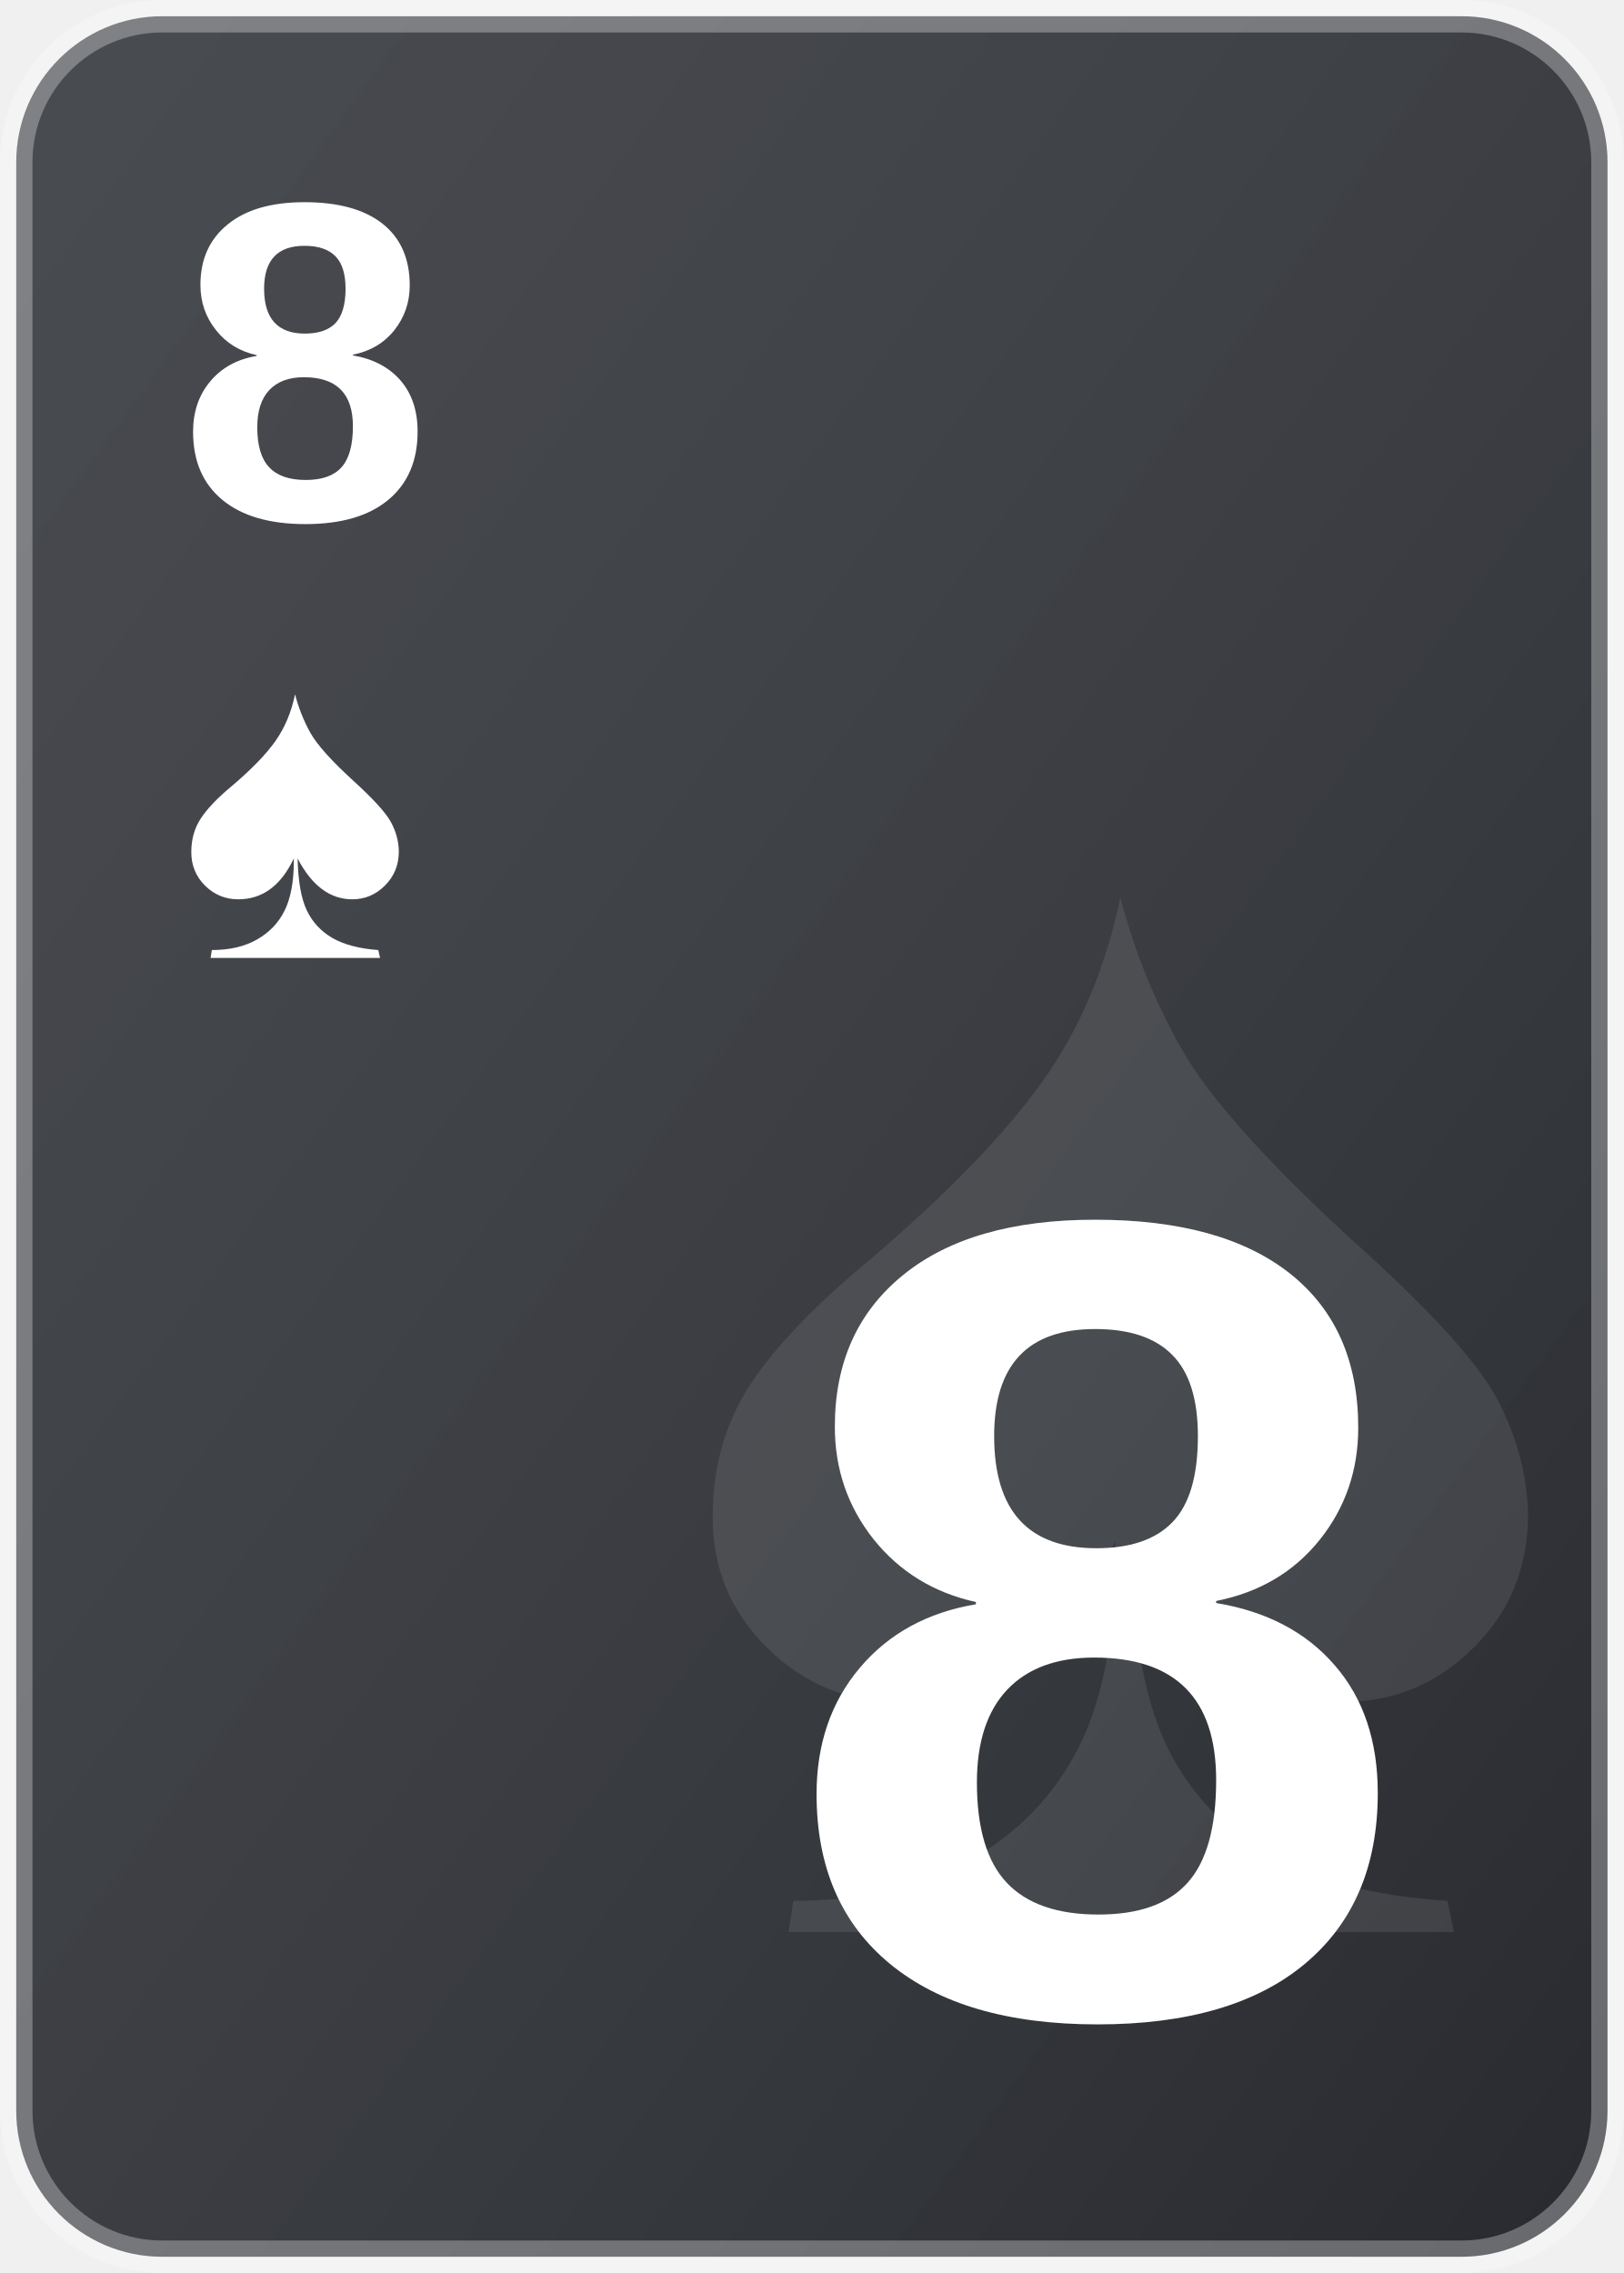
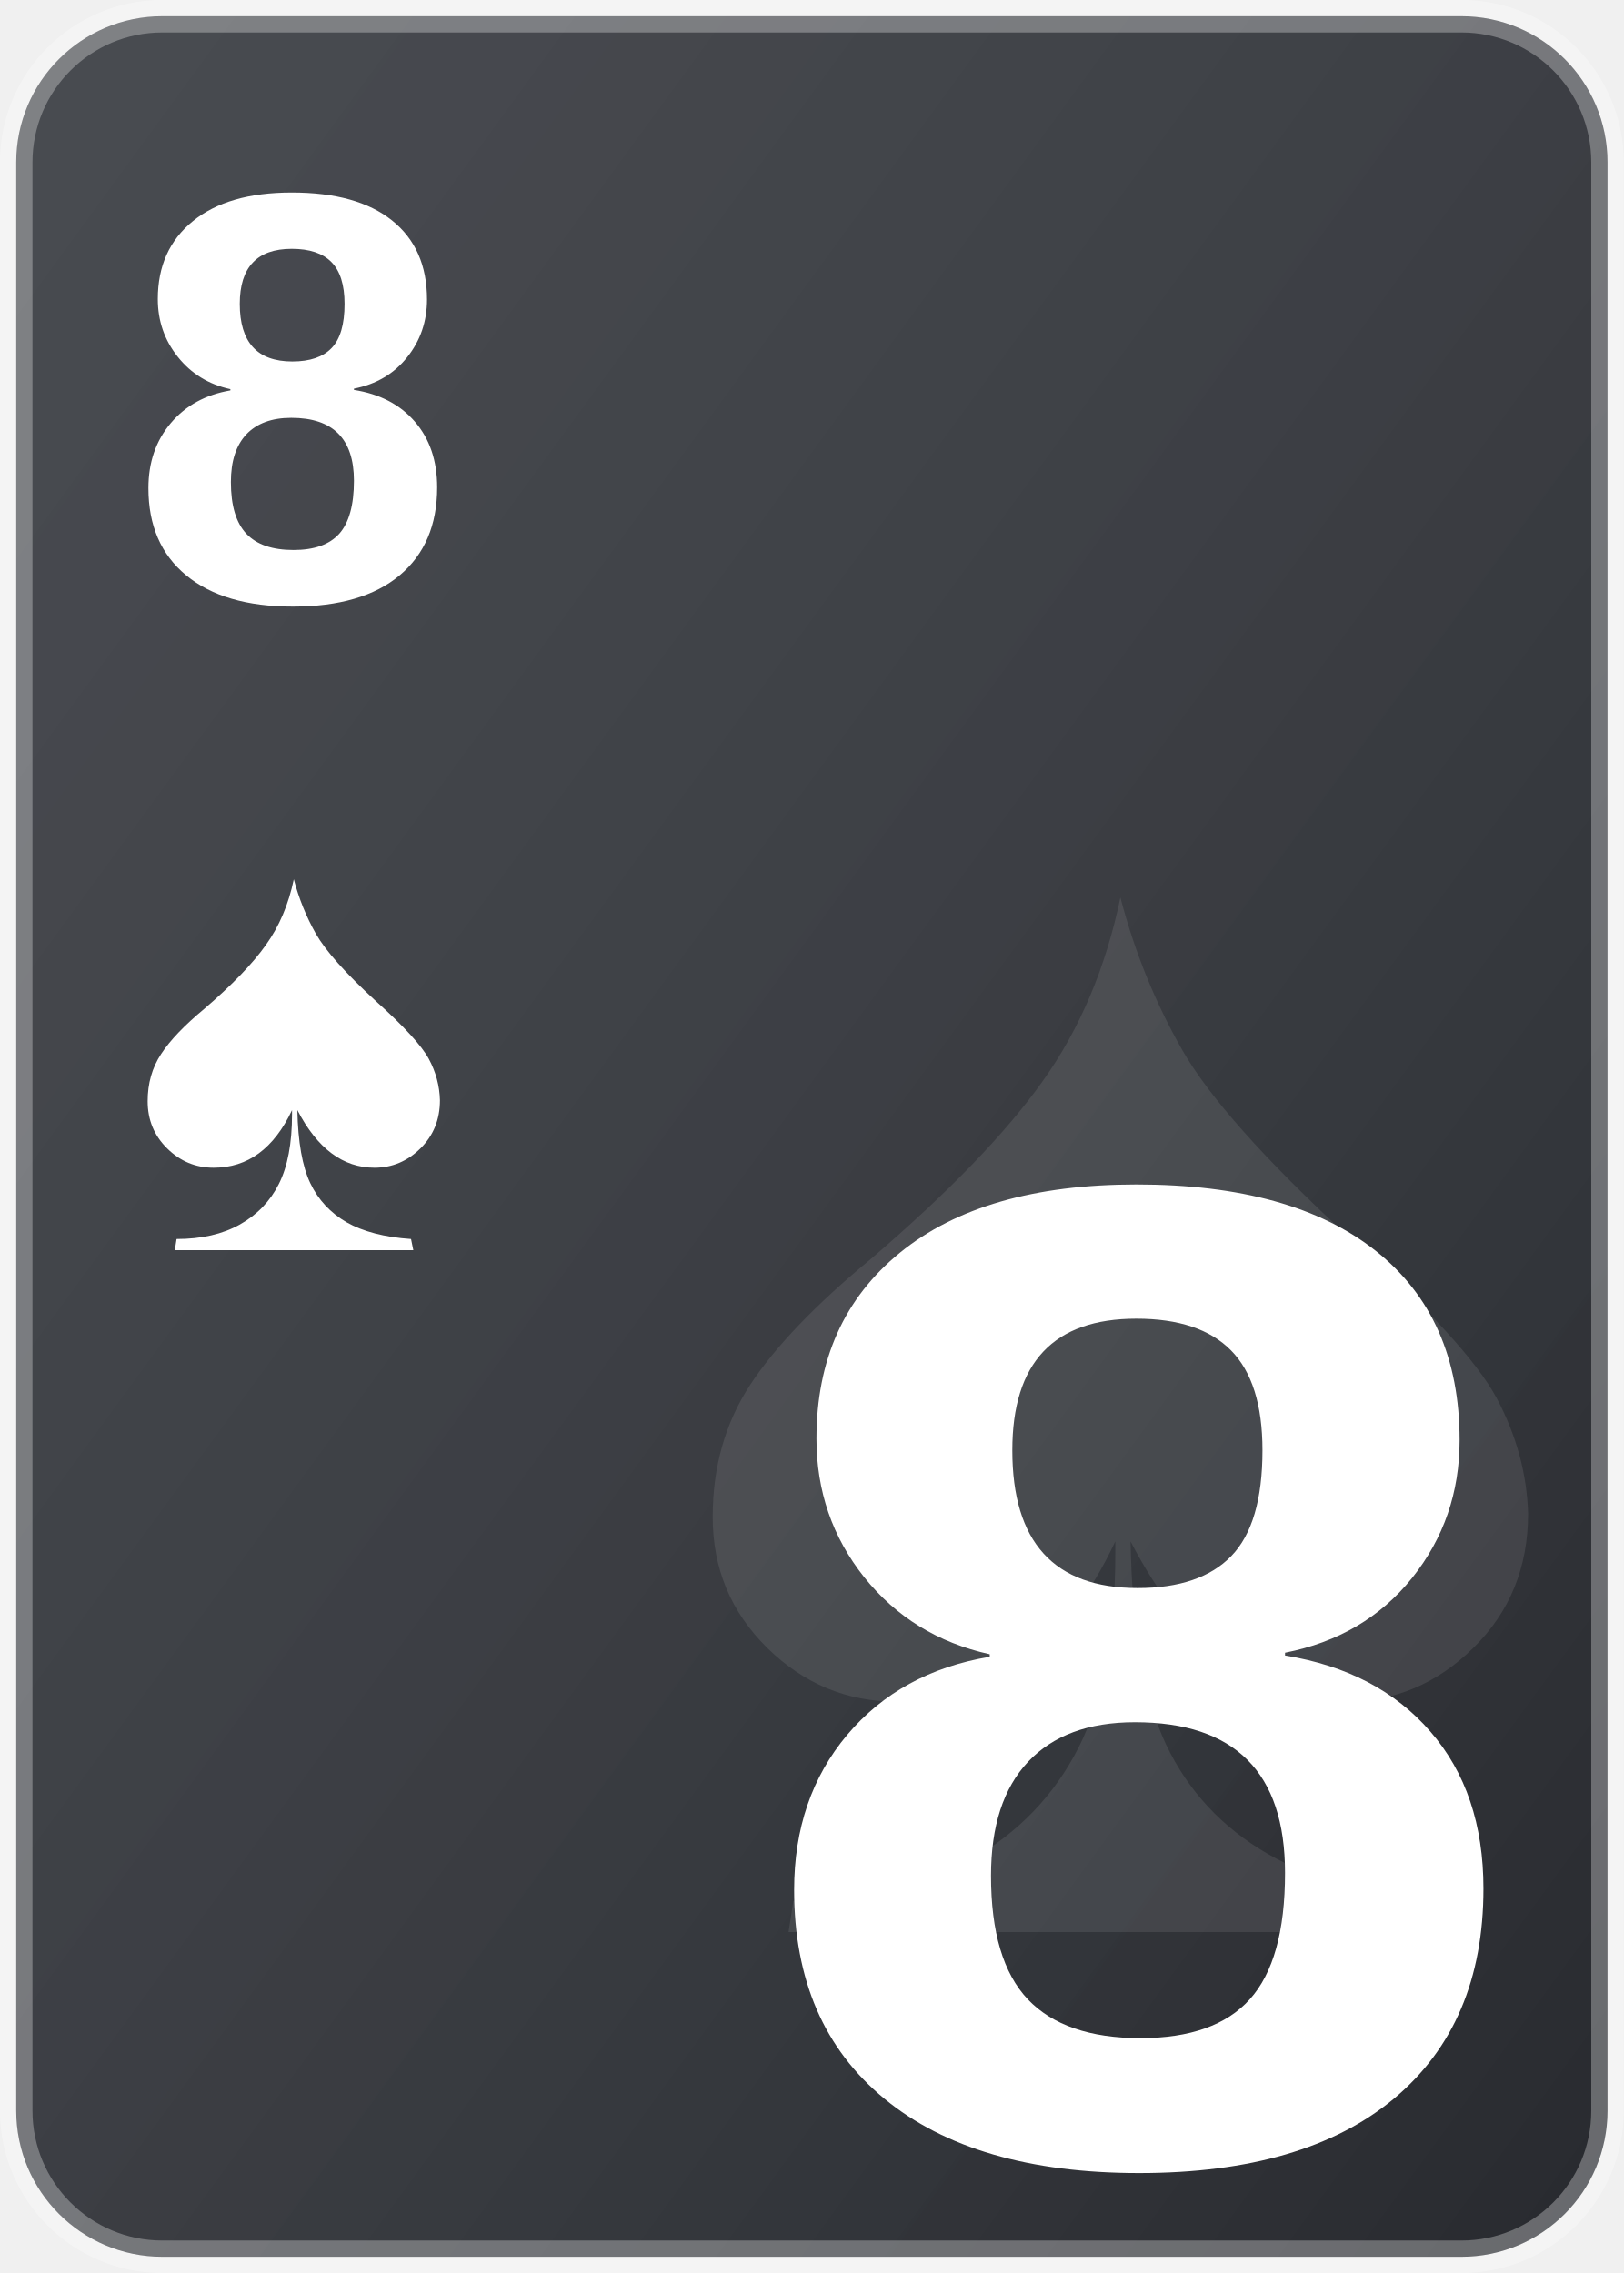
<svg xmlns="http://www.w3.org/2000/svg" viewBox="0 0 100 140" role="img" aria-labelledby="title">
  <defs>
    <linearGradient id="light" x2="1" y2="1">
      <stop stop-color="#fff" stop-opacity=".12" />
      <stop offset="1" stop-color="#000" stop-opacity=".18" />
    </linearGradient>
  </defs>
  <rect x="1" y="1" width="98" height="138" rx="9" fill="#303339" />
  <rect x="1" y="1" width="98" height="138" rx="9" fill="url(#light)" stroke="#fff" stroke-opacity=".3" stroke-width="2" />
  <g fill="#fff" font-family="Arial, sans-serif" font-weight="700">
    <text x="69" y="119" text-anchor="middle" font-size="106" opacity=".09">♠</text>
-     <text x="11" y="32" font-size="28">8</text>
-     <text x="11" y="59" font-size="27">♠</text>
-     <text x="87" y="124" text-anchor="end" font-size="70" letter-spacing="-3">8</text>
+     <text x="8" y="37" font-size="36">8</text>
+     <text x="8" y="77" font-size="38">♠</text>
+     <text x="94" y="133" text-anchor="end" font-size="86" letter-spacing="-3">8</text>
  </g>
</svg>
